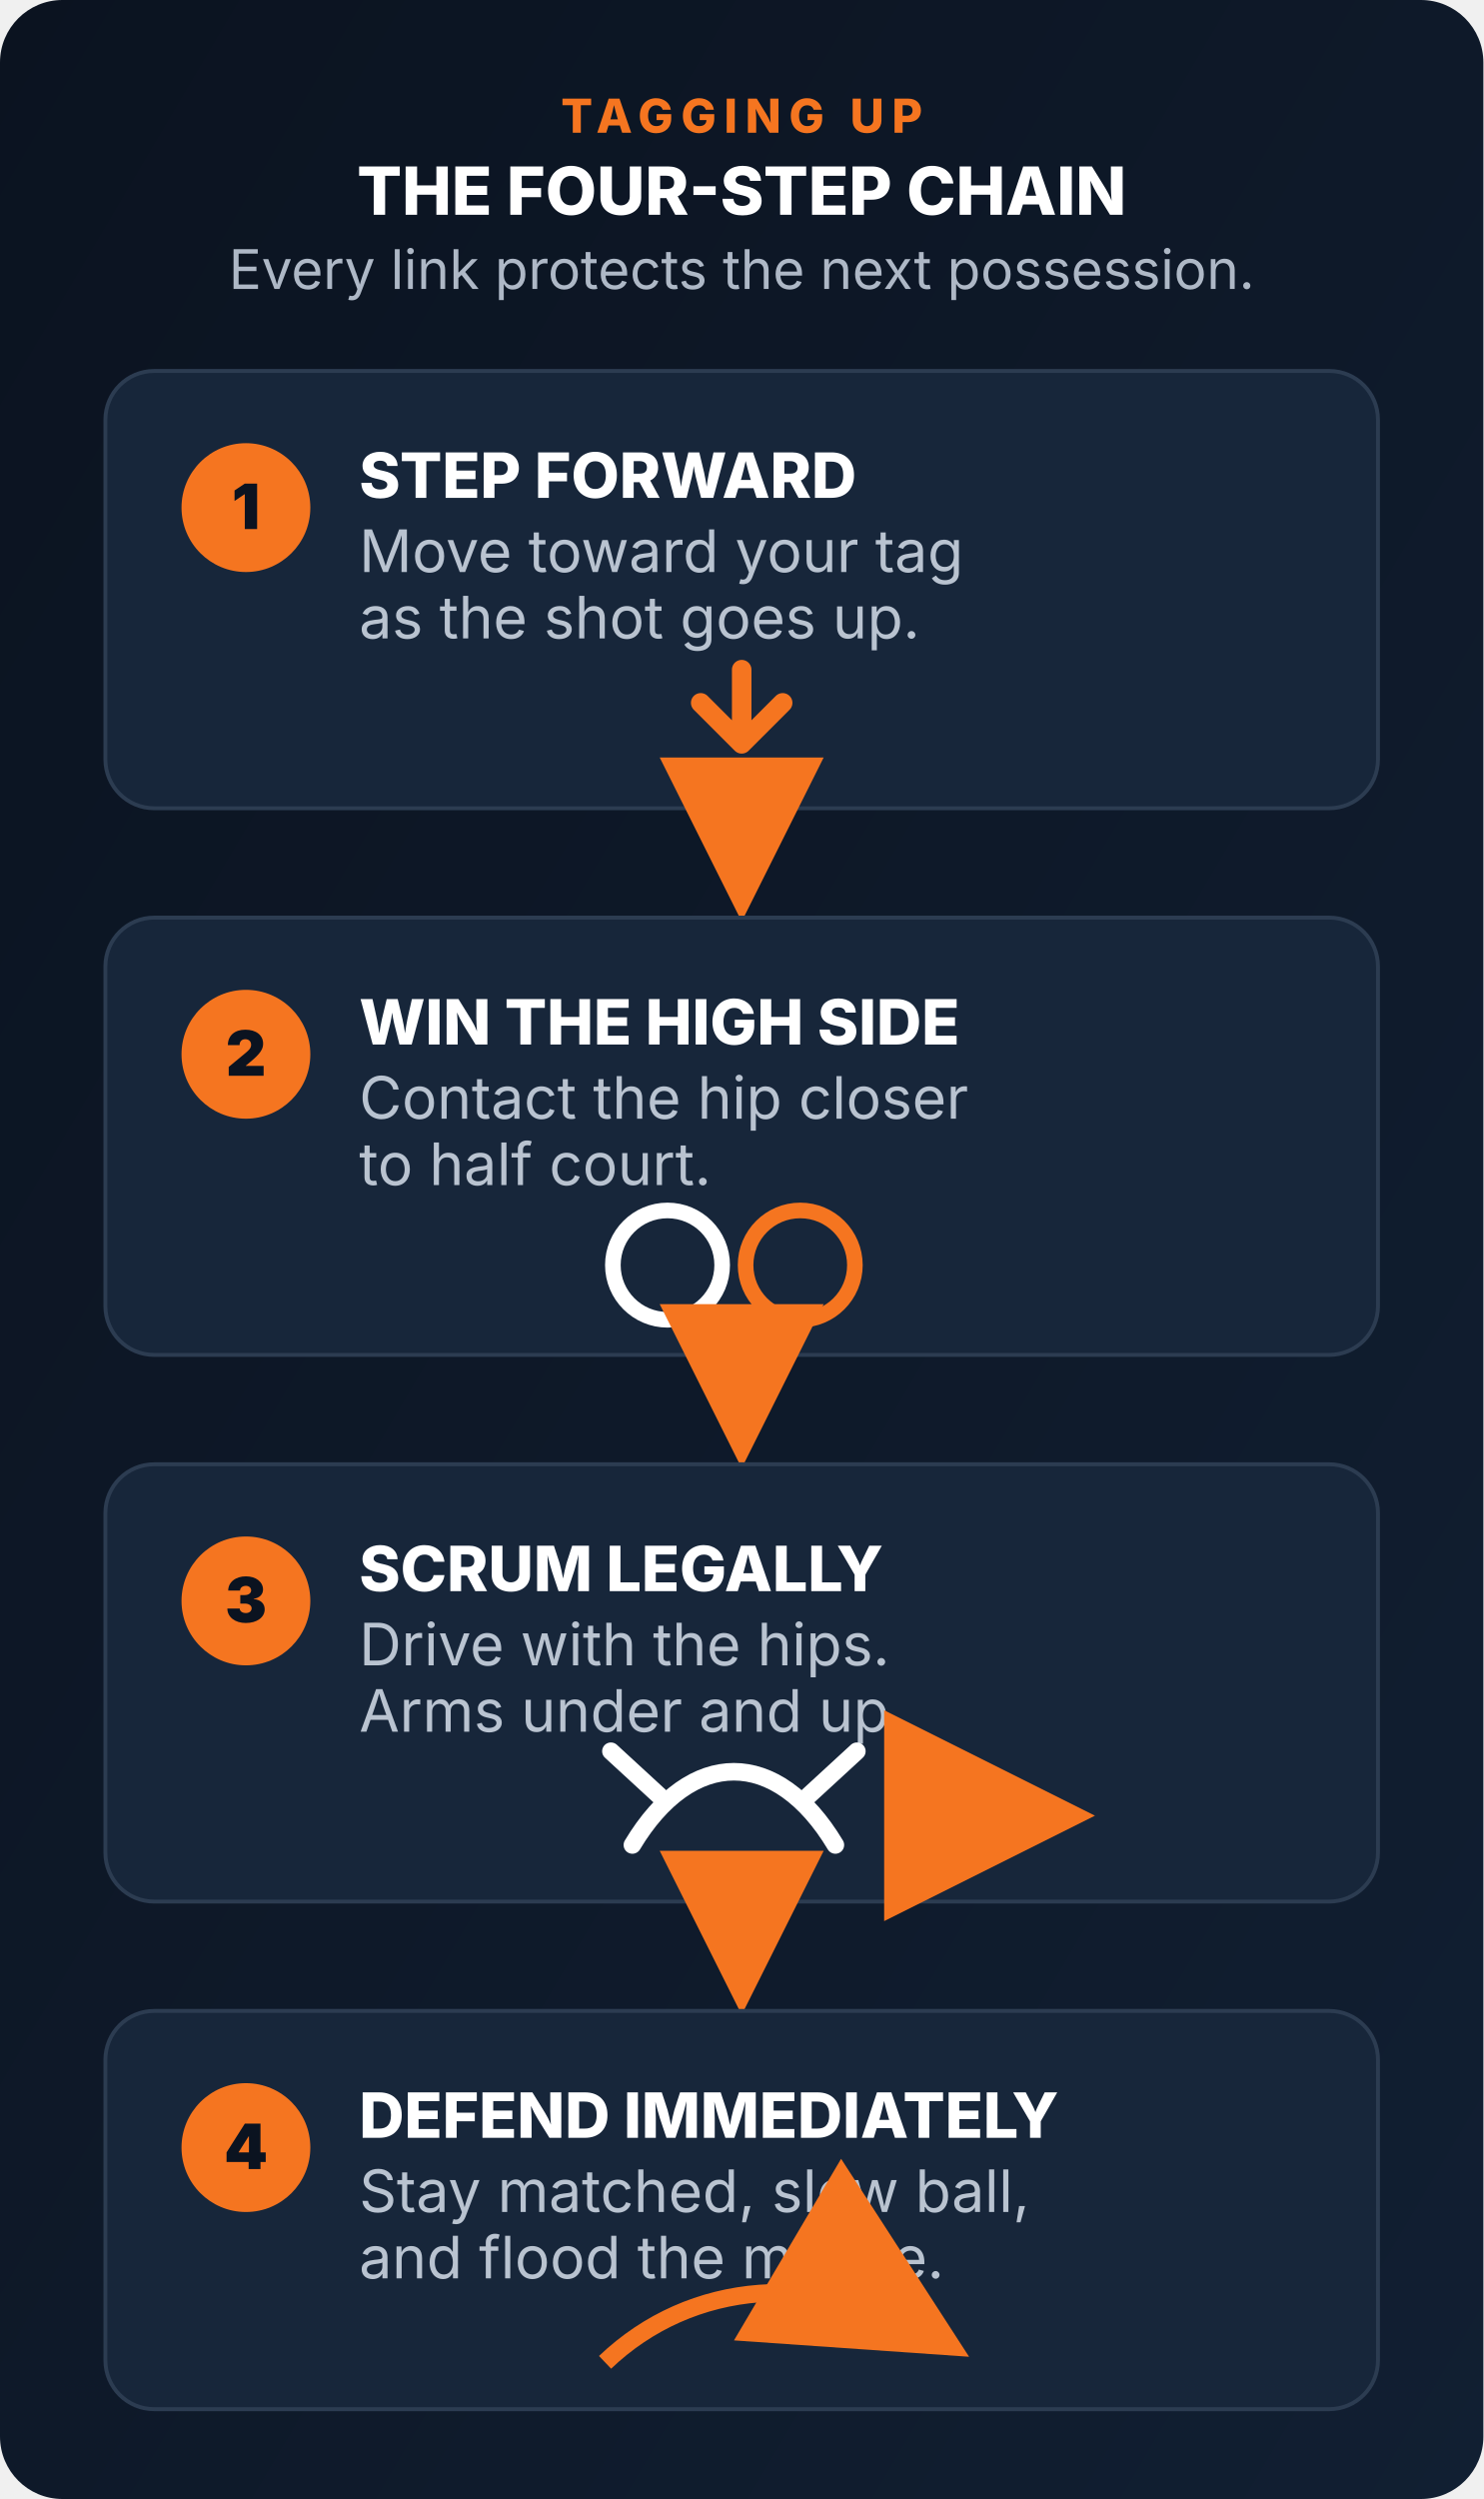
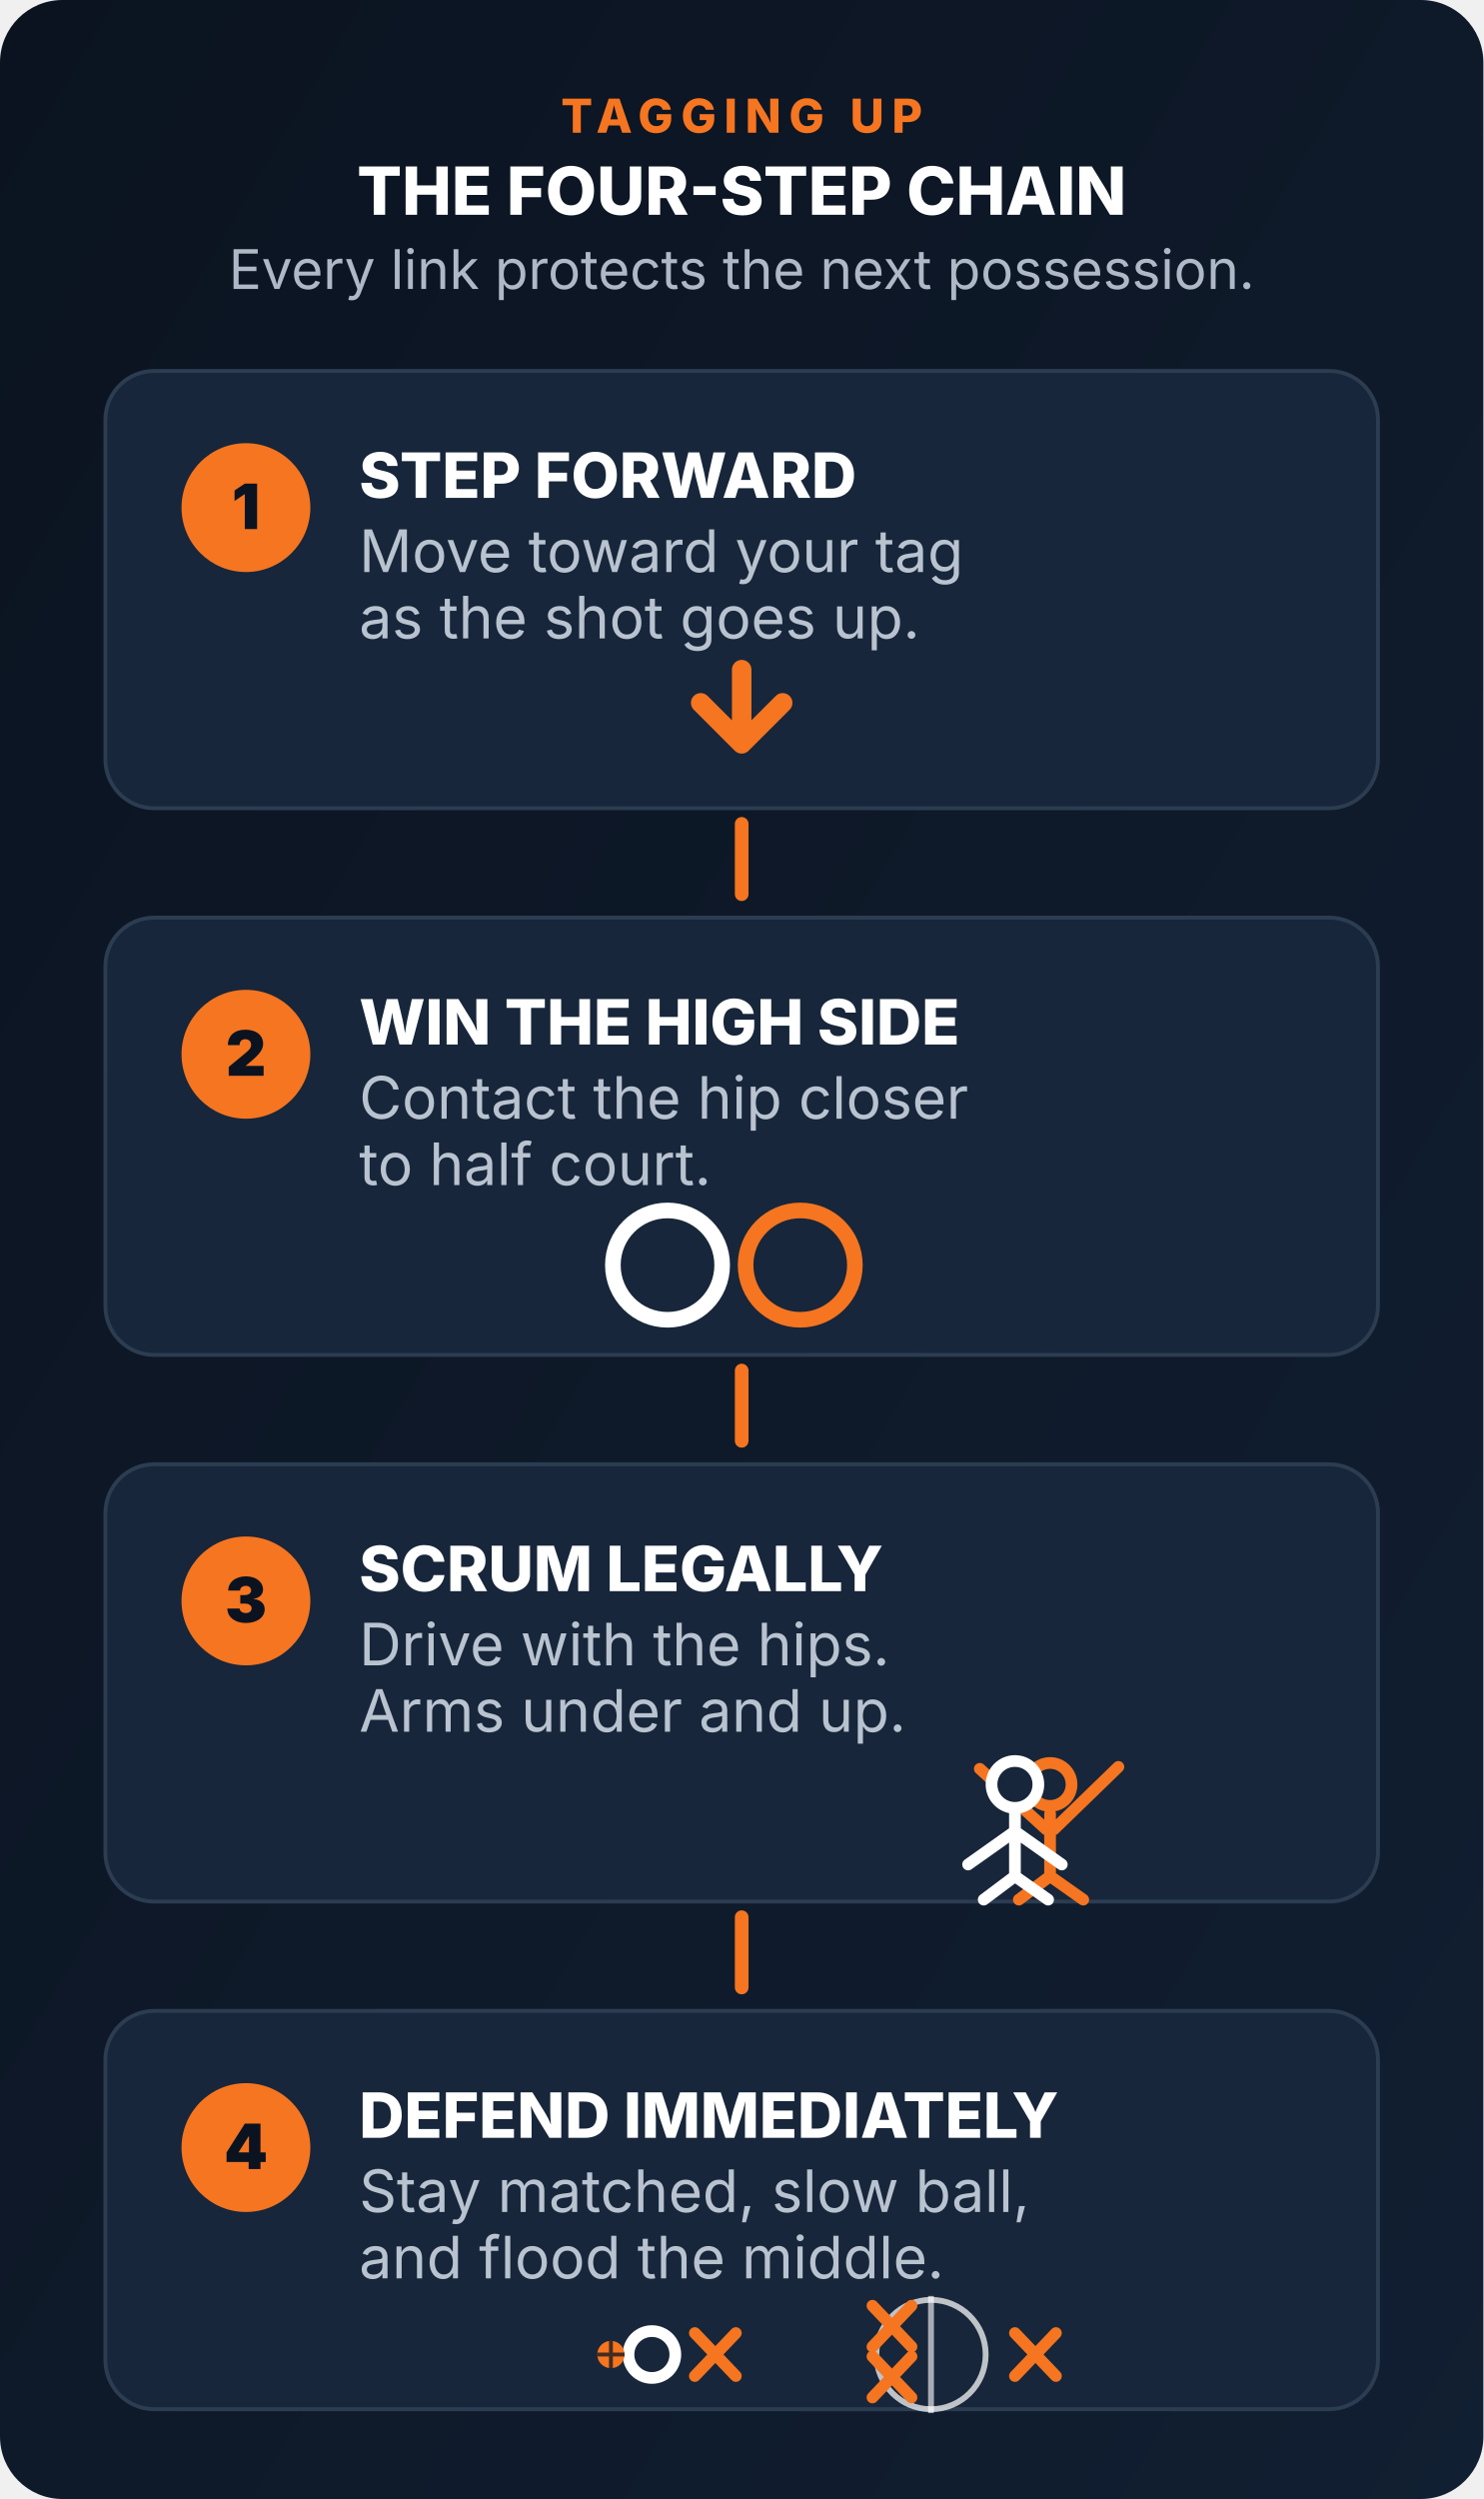
<svg xmlns="http://www.w3.org/2000/svg" width="760" height="1280" viewBox="0 0 760 1280" role="img" aria-labelledby="title desc">
  <defs>
    <linearGradient id="bg" x1="0" y1="0" x2="1" y2="1">
      <stop offset="0" stop-color="#0b1320" />
      <stop offset="1" stop-color="#111f32" />
    </linearGradient>
    <marker id="arrow" markerWidth="12" markerHeight="12" refX="10" refY="6" orient="auto">
      <path d="M0 0l12 6-12 6z" fill="#f57520" />
+     </marker>
+     <marker id="arrow-small" markerWidth="8" markerHeight="8" refX="6.5" refY="4" orient="auto">
+       <path d="M0 0l8 4-8 4z" fill="#f57520" />
+     </marker>
+     <marker id="arrow-small-white" markerWidth="8" markerHeight="8" refX="6.5" refY="4" orient="auto">
+       <path d="M0 0l8 4-8 4z" fill="#fff" />
    </marker>
  </defs>
  <rect width="760" height="1280" rx="32" fill="url(#bg)" />
  <text x="380" y="68" text-anchor="middle" fill="#f57520" font-family="Inter, Arial, sans-serif" font-size="24" font-weight="800" letter-spacing="4">TAGGING UP</text>
  <text x="380" y="110" text-anchor="middle" fill="#fff" font-family="Inter, Arial, sans-serif" font-size="34" font-weight="800">THE FOUR-STEP CHAIN</text>
  <text x="380" y="148" text-anchor="middle" fill="#aeb8c6" font-family="Inter, Arial, sans-serif" font-size="28">Every link protects the next possession.</text>
  <g font-family="Inter, Arial, sans-serif">
    <g transform="translate(54 190)">
      <rect width="652" height="224" rx="25" fill="#17263a" stroke="#2c3c51" stroke-width="2" />
      <circle cx="72" cy="70" r="33" fill="#f57520" />
      <text x="72" y="81" text-anchor="middle" fill="#0b1320" font-size="32" font-weight="900">1</text>
      <text x="130" y="65" fill="#fff" font-size="32" font-weight="800">STEP FORWARD</text>
      <text x="130" y="103" fill="#b9c3d0" font-size="30">Move toward your tag</text>
      <text x="130" y="137" fill="#b9c3d0" font-size="30">as the shot goes up.</text>
      <path d="M326 153v38m0 0l-21-21m21 21l21-21" fill="none" stroke="#f57520" stroke-width="10" stroke-linecap="round" stroke-linejoin="round" />
    </g>
-     <path d="M380 422v36" stroke="#f57520" stroke-width="7" marker-end="url(#arrow)" />
+     <path d="M380 422v36" stroke="#f57520" stroke-width="7" stroke-linecap="round" />
    <g transform="translate(54 470)">
      <rect width="652" height="224" rx="25" fill="#17263a" stroke="#2c3c51" stroke-width="2" />
      <circle cx="72" cy="70" r="33" fill="#f57520" />
      <text x="72" y="81" text-anchor="middle" fill="#0b1320" font-size="32" font-weight="900">2</text>
      <text x="130" y="65" fill="#fff" font-size="32" font-weight="800">WIN THE HIGH SIDE</text>
      <text x="130" y="103" fill="#b9c3d0" font-size="30">Contact the hip closer</text>
      <text x="130" y="137" fill="#b9c3d0" font-size="30">to half court.</text>
      <circle cx="288" cy="178" r="28" fill="none" stroke="#fff" stroke-width="8" />
      <circle cx="356" cy="178" r="28" fill="none" stroke="#f57520" stroke-width="8" />
    </g>
-     <path d="M380 702v36" stroke="#f57520" stroke-width="7" marker-end="url(#arrow)" />
+     <path d="M380 702v36" stroke="#f57520" stroke-width="7" stroke-linecap="round" />
    <g transform="translate(54 750)">
      <rect width="652" height="224" rx="25" fill="#17263a" stroke="#2c3c51" stroke-width="2" />
      <circle cx="72" cy="70" r="33" fill="#f57520" />
      <text x="72" y="81" text-anchor="middle" fill="#0b1320" font-size="32" font-weight="900">3</text>
      <text x="130" y="65" fill="#fff" font-size="32" font-weight="800">SCRUM LEGALLY</text>
      <text x="130" y="103" fill="#b9c3d0" font-size="30">Drive with the hips.</text>
      <text x="130" y="137" fill="#b9c3d0" font-size="30">Arms under and up.</text>
-       <path d="M270 195c30-50 74-50 104 0m-90-25l-25-23m101 23l25-23" fill="none" stroke="#fff" stroke-width="9" stroke-linecap="round" />
-       <path d="M414 180h75" stroke="#f57520" stroke-width="9" marker-end="url(#arrow)" />
+       <circle cx="484" cy="164" r="11" fill="#17263a" stroke="#f57520" stroke-width="6" />
+       <path d="M484 179v32m0 0l-16 12m16-12l17 12M482 187l-34-31m38 31l33-32" fill="none" stroke="#f57520" stroke-width="6" stroke-linecap="round" stroke-linejoin="round" />
+       <circle cx="466" cy="164" r="12" fill="#17263a" stroke="#fff" stroke-width="6" />
+       <path d="M466 179v32m0 0l-16 12m16-12l17 12M466 188l-24 17m24-17l24 17" fill="none" stroke="#fff" stroke-width="6" stroke-linecap="round" stroke-linejoin="round" />
    </g>
-     <path d="M380 982v36" stroke="#f57520" stroke-width="7" marker-end="url(#arrow)" />
+     <path d="M380 982v36" stroke="#f57520" stroke-width="7" stroke-linecap="round" />
    <g transform="translate(54 1030)">
      <rect width="652" height="204" rx="25" fill="#17263a" stroke="#2c3c51" stroke-width="2" />
      <circle cx="72" cy="70" r="33" fill="#f57520" />
      <text x="72" y="81" text-anchor="middle" fill="#0b1320" font-size="32" font-weight="900">4</text>
      <text x="130" y="65" fill="#fff" font-size="32" font-weight="800">DEFEND IMMEDIATELY</text>
      <text x="130" y="103" fill="#b9c3d0" font-size="30">Stay matched, slow ball,</text>
      <text x="130" y="137" fill="#b9c3d0" font-size="30">and flood the middle.</text>
-       <path d="M256 180c44-42 110-48 171-12" fill="none" stroke="#f57520" stroke-width="9" marker-end="url(#arrow)" />
+       <path d="M423 146v60" stroke="#fff" stroke-width="3" opacity=".62" />
+       <circle cx="423" cy="176" r="28" fill="none" stroke="#fff" stroke-width="3" opacity=".72" />
+       <circle cx="280" cy="176" r="12" fill="#17263a" stroke="#fff" stroke-width="6" />
+       <circle cx="259" cy="176" r="7" fill="#f57520" />
+       <path d="M259 169v14m-7-7h14" stroke="#0b1320" stroke-width="2" opacity=".75" />
+       <path d="M302 165l21 22m0-22l-21 22" stroke="#f57520" stroke-width="6" stroke-linecap="round" />
+       <path d="M393 177l20 21m0-21l-20 21" stroke="#f57520" stroke-width="6" stroke-linecap="round" />
+       <path d="M393 151l20 21m0-21l-20 21" stroke="#f57520" stroke-width="6" stroke-linecap="round" />
+       <path d="M466 165l21 22m0-22l-21 22" stroke="#f57520" stroke-width="6" stroke-linecap="round" />
    </g>
  </g>
</svg>
